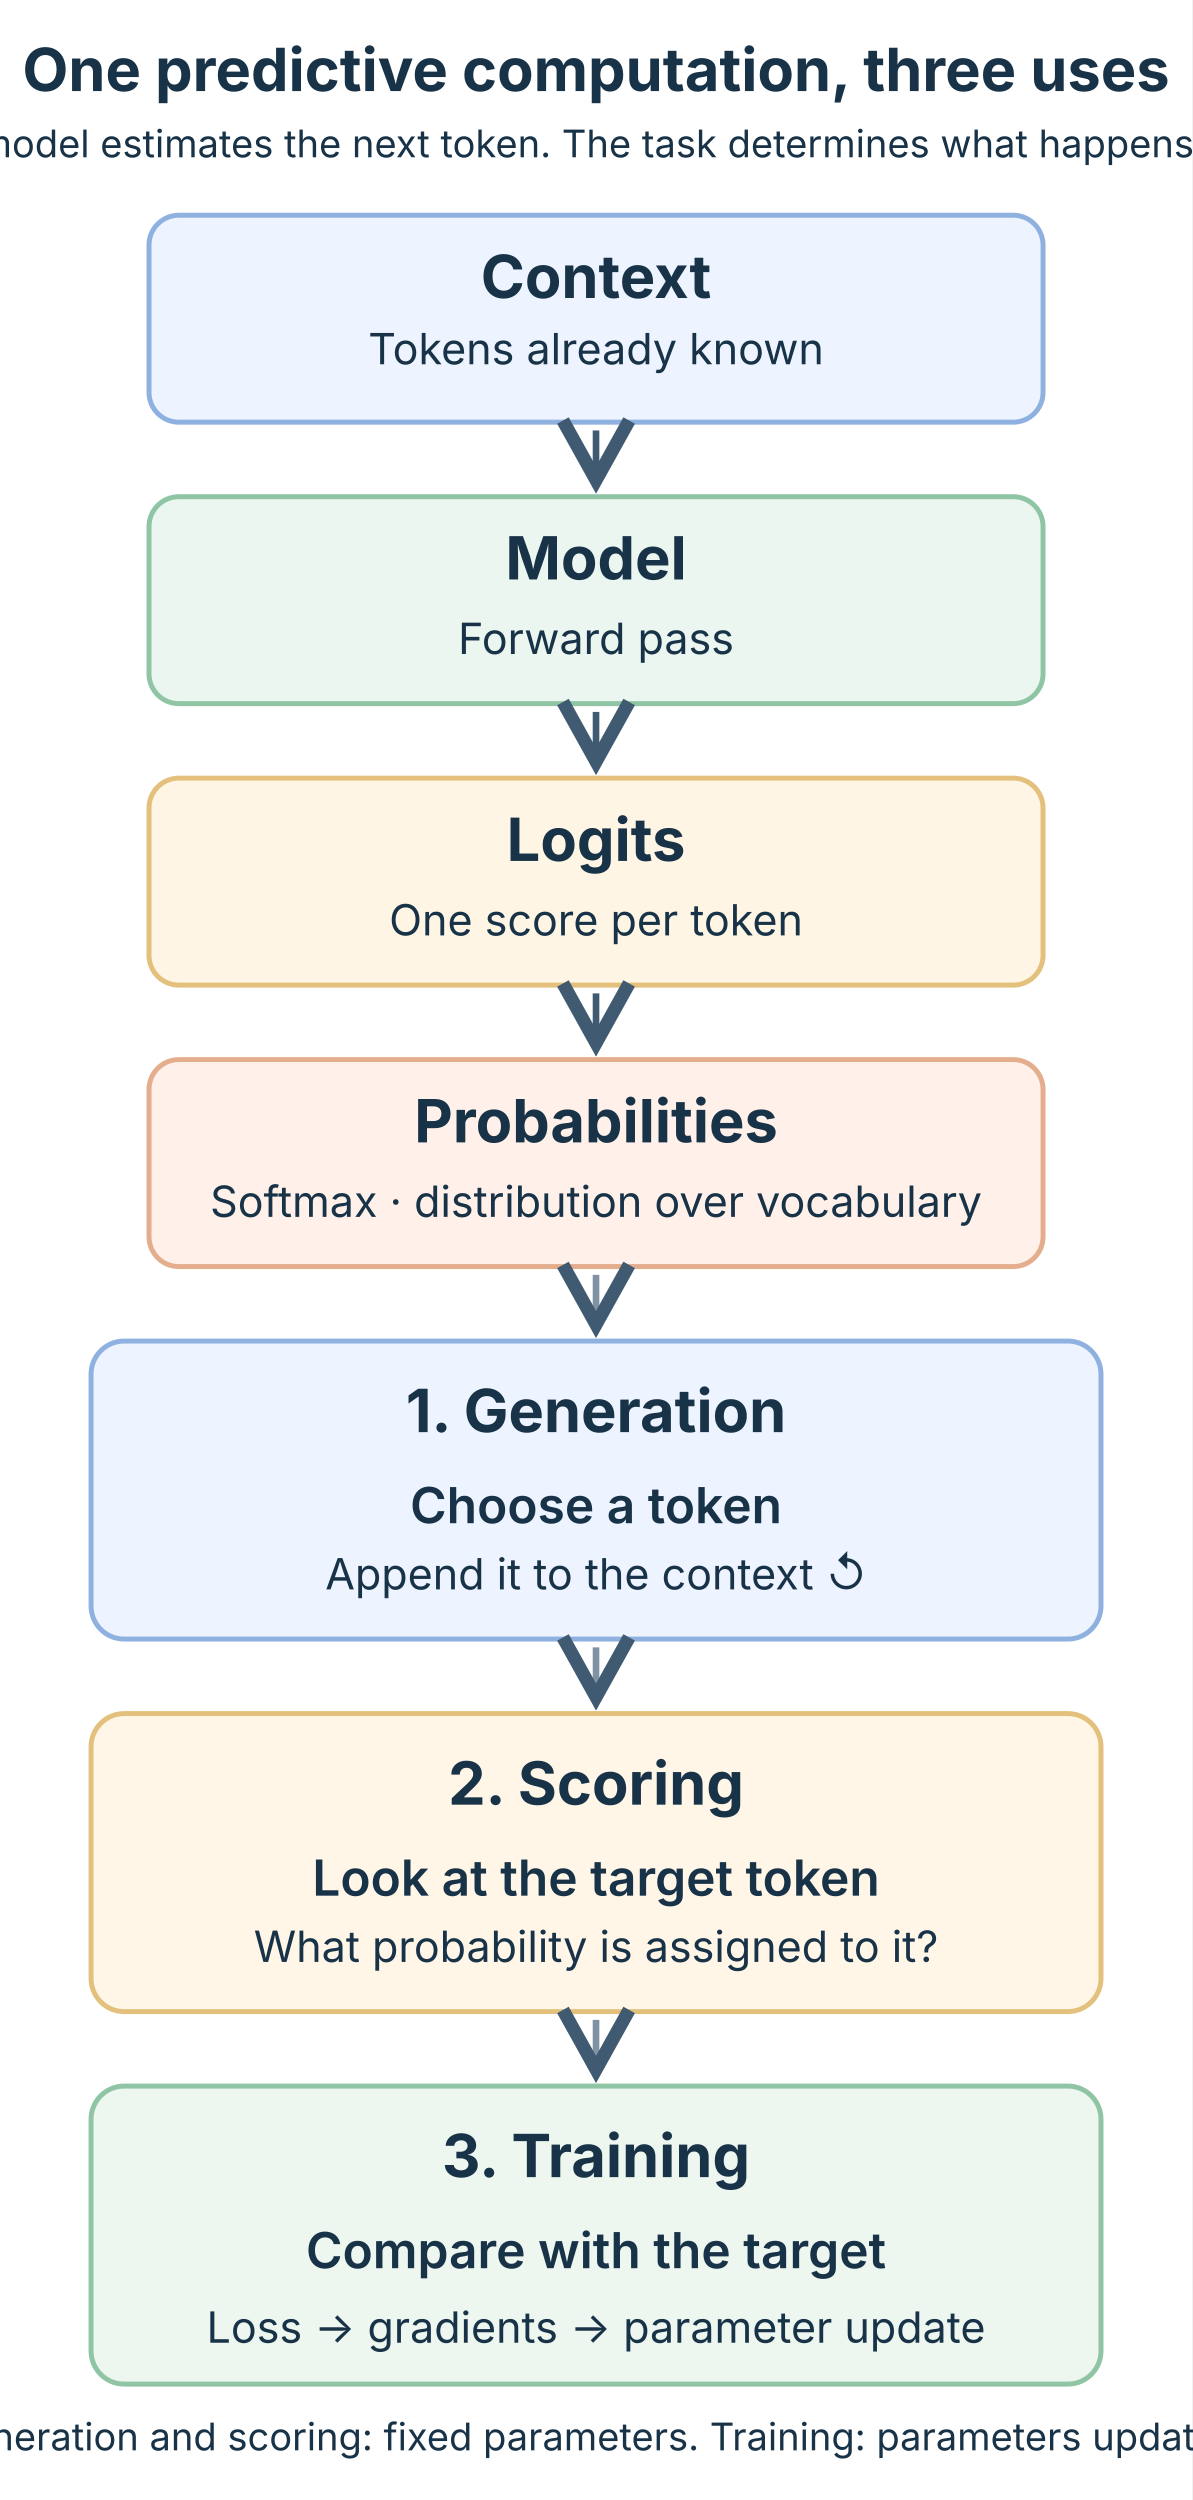
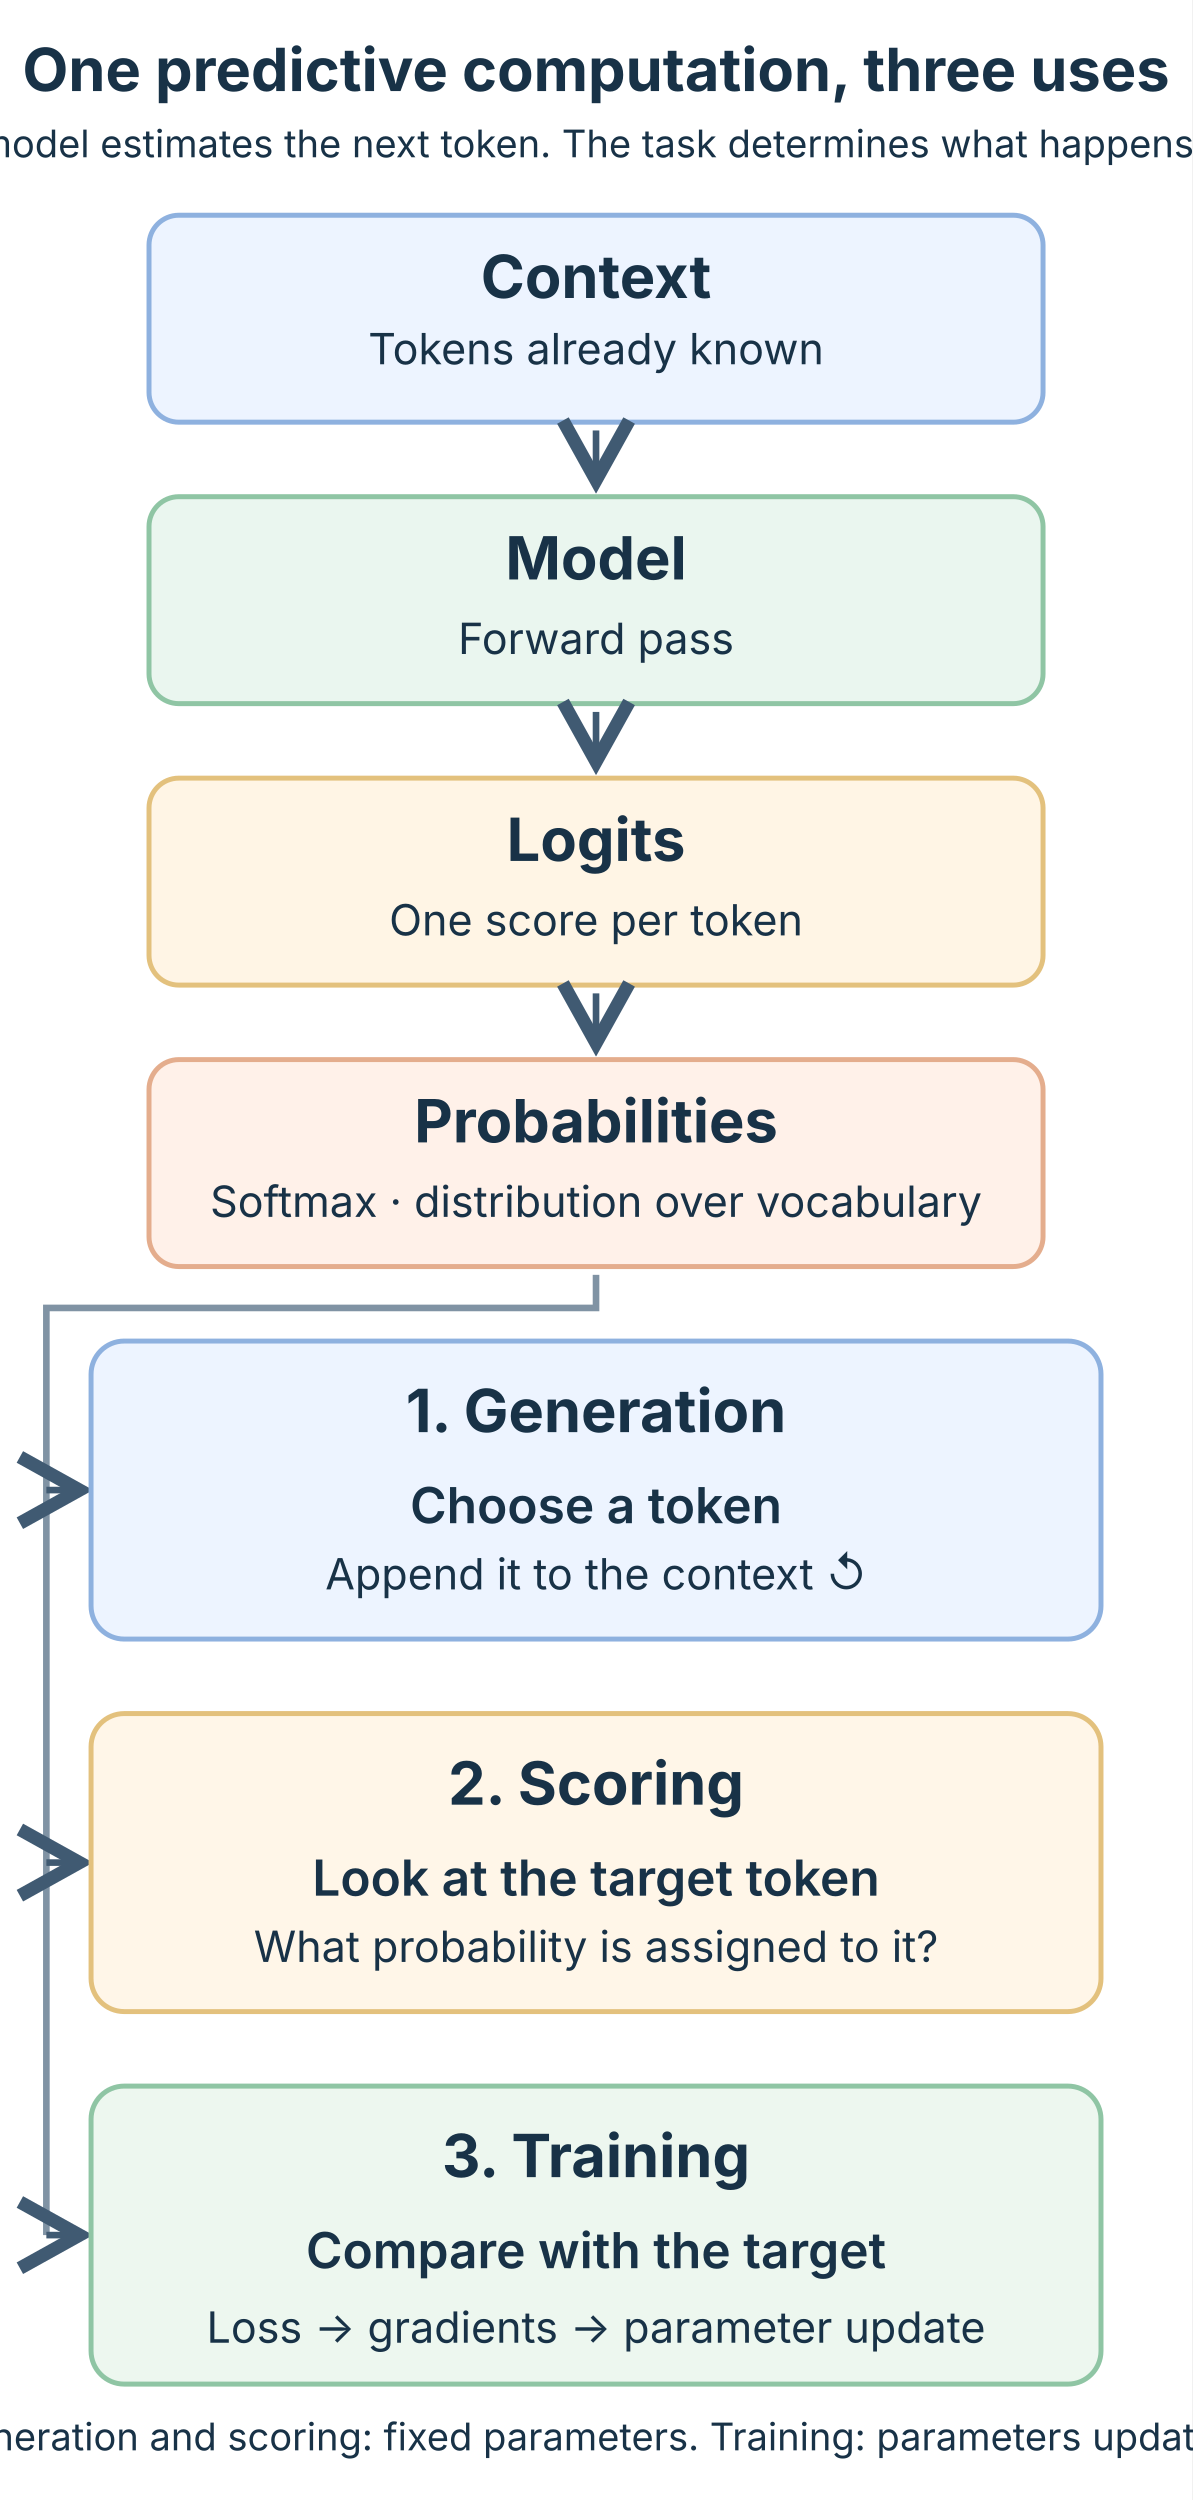
<svg xmlns="http://www.w3.org/2000/svg" viewBox="0 0 720 1510" role="img" aria-labelledby="title desc">
  <defs>
    <marker id="arr" markerWidth="12" markerHeight="12" refX="10" refY="6" orient="auto">
      <path d="M1 1 L10 6 L1 11" fill="none" stroke="#405a72" stroke-width="2" />
    </marker>
    <style>
text{font-family:Inter,ui-sans-serif,system-ui,sans-serif;fill:#183247}.h{font-size:36px;font-weight:700}.b{font-size:30px;font-weight:600}.s{font-size:26px}.small{font-size:23px}.box{stroke-width:3}
</style>
  </defs>
  <rect width="720" height="1510" fill="#fff" />
  <text x="360" y="55" text-anchor="middle" class="h">One predictive computation, three uses</text>
  <text x="360" y="95" text-anchor="middle" class="small">The model estimates the next token. The task determines what happens next.</text>
  <rect x="90" y="130" width="540" height="125" rx="18" fill="#edf4ff" stroke="#8eb1df" class="box" />
  <text x="360" y="180" text-anchor="middle" class="h">Context</text>
  <text x="360" y="220" text-anchor="middle" class="s">Tokens already known</text>
  <path d="M360 260 V290" stroke="#405a72" stroke-width="4" marker-end="url(#arr)" />
  <rect x="90" y="300" width="540" height="125" rx="18" fill="#eaf6ef" stroke="#8fc5a4" class="box" />
  <text x="360" y="350" text-anchor="middle" class="h">Model</text>
  <text x="360" y="395" text-anchor="middle" class="s">Forward pass</text>
  <path d="M360 430 V460" stroke="#405a72" stroke-width="4" marker-end="url(#arr)" />
  <rect x="90" y="470" width="540" height="125" rx="18" fill="#fff5e5" stroke="#e3c17d" class="box" />
  <text x="360" y="520" text-anchor="middle" class="h">Logits</text>
  <text x="360" y="565" text-anchor="middle" class="s">One score per token</text>
  <path d="M360 600 V630" stroke="#405a72" stroke-width="4" marker-end="url(#arr)" />
  <rect x="90" y="640" width="540" height="125" rx="18" fill="#fff1e9" stroke="#e4ad8d" class="box" />
  <text x="360" y="690" text-anchor="middle" class="h">Probabilities</text>
  <text x="360" y="735" text-anchor="middle" class="s">Softmax · distribution over vocabulary</text>
-   <path d="M360 770 V800" stroke="#8093a4" stroke-width="4" marker-end="url(#arr)" />
+   <path d="M360 770 V790 H28 V1350" fill="none" stroke="#8093a4" stroke-width="4" />
+   <g fill="none" stroke="#405a72" stroke-width="4" marker-end="url(#arr)">
+     <path d="M28 900 H48" />
+     <path d="M28 1125 H48" />
+     <path d="M28 1350 H48" />
+   </g>
  <rect x="55" y="810" width="610" height="180" rx="20" fill="#edf4ff" stroke="#8eb1df" class="box" />
  <text x="360" y="865" text-anchor="middle" class="h">1. Generation</text>
  <text x="360" y="920" text-anchor="middle" class="b">Choose a token</text>
  <text x="360" y="960" text-anchor="middle" class="s">Append it to the context ↺</text>
-   <path d="M360 995 V1025" stroke="#8093a4" stroke-width="4" marker-end="url(#arr)" />
  <rect x="55" y="1035" width="610" height="180" rx="20" fill="#fff6e8" stroke="#e3c17d" class="box" />
  <text x="360" y="1090" text-anchor="middle" class="h">2. Scoring</text>
  <text x="360" y="1145" text-anchor="middle" class="b">Look at the target token</text>
  <text x="360" y="1185" text-anchor="middle" class="s">What probability is assigned to it?</text>
-   <path d="M360 1220 V1250" stroke="#8093a4" stroke-width="4" marker-end="url(#arr)" />
  <rect x="55" y="1260" width="610" height="180" rx="20" fill="#edf7ef" stroke="#8fc5a4" class="box" />
  <text x="360" y="1315" text-anchor="middle" class="h">3. Training</text>
  <text x="360" y="1370" text-anchor="middle" class="b">Compare with the target</text>
  <text x="360" y="1415" text-anchor="middle" class="s">Loss → gradients → parameter update</text>
  <text x="360" y="1480" text-anchor="middle" class="small">Generation and scoring: fixed parameters. Training: parameters updated.</text>
</svg>
